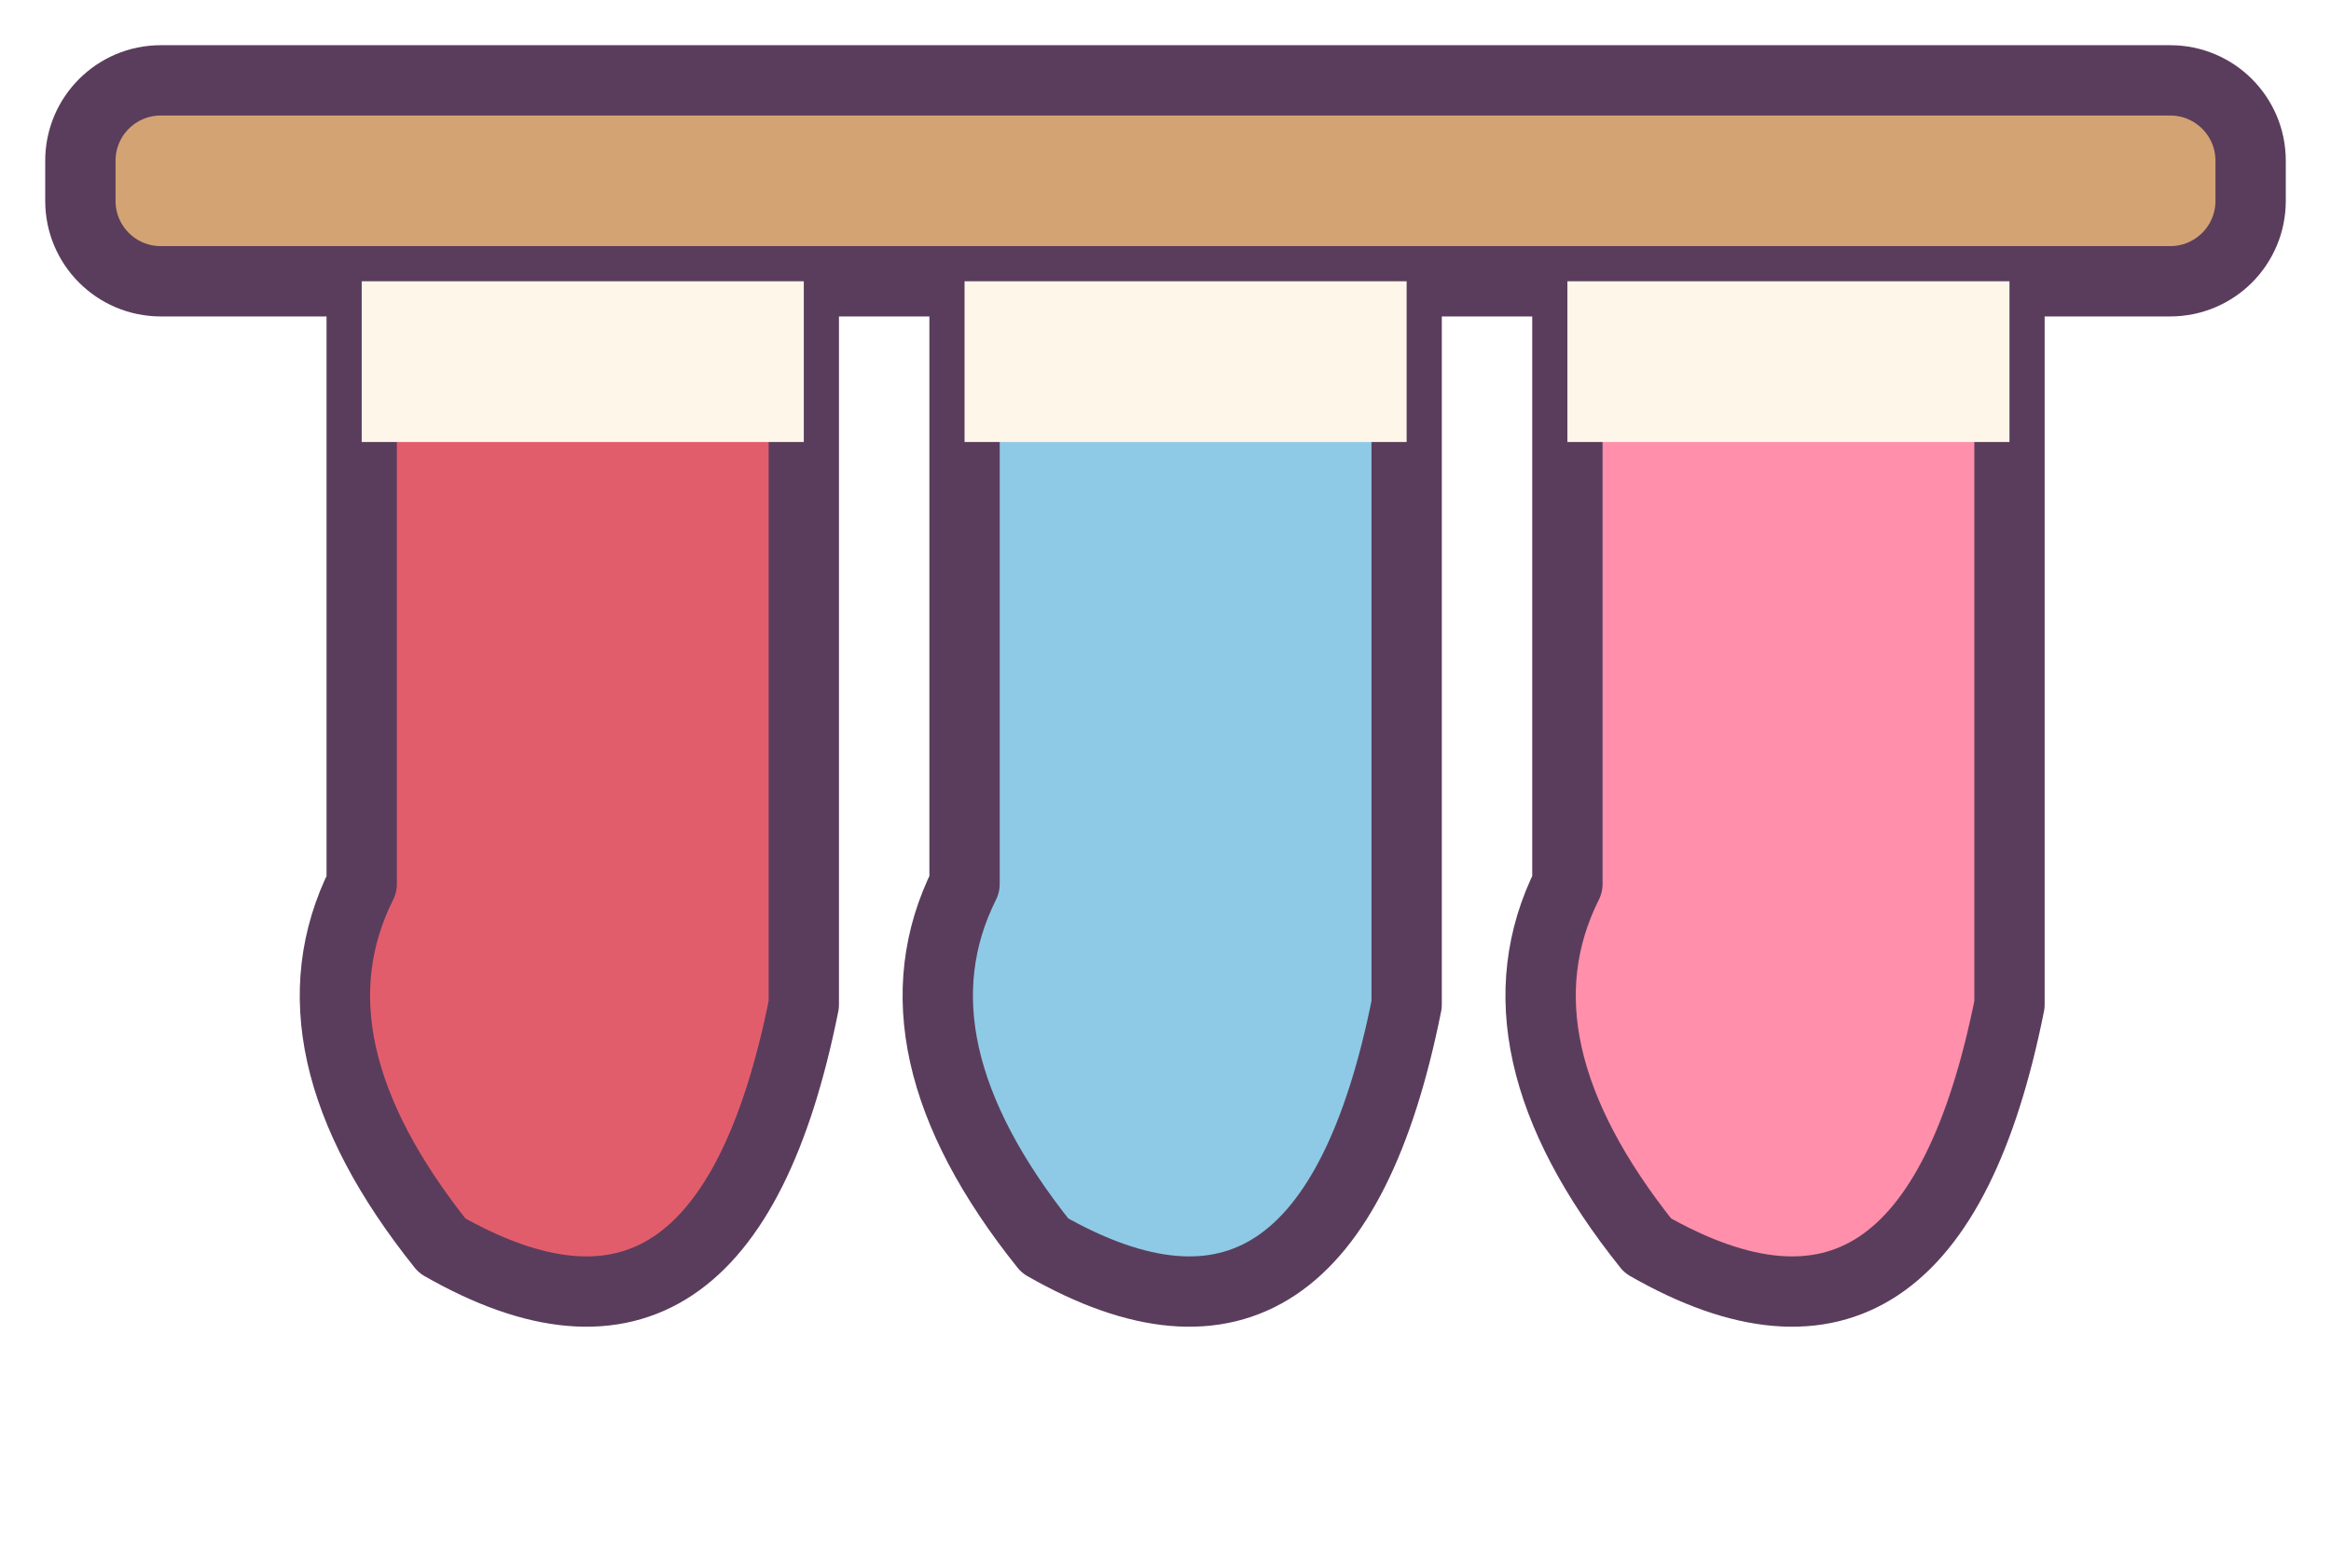
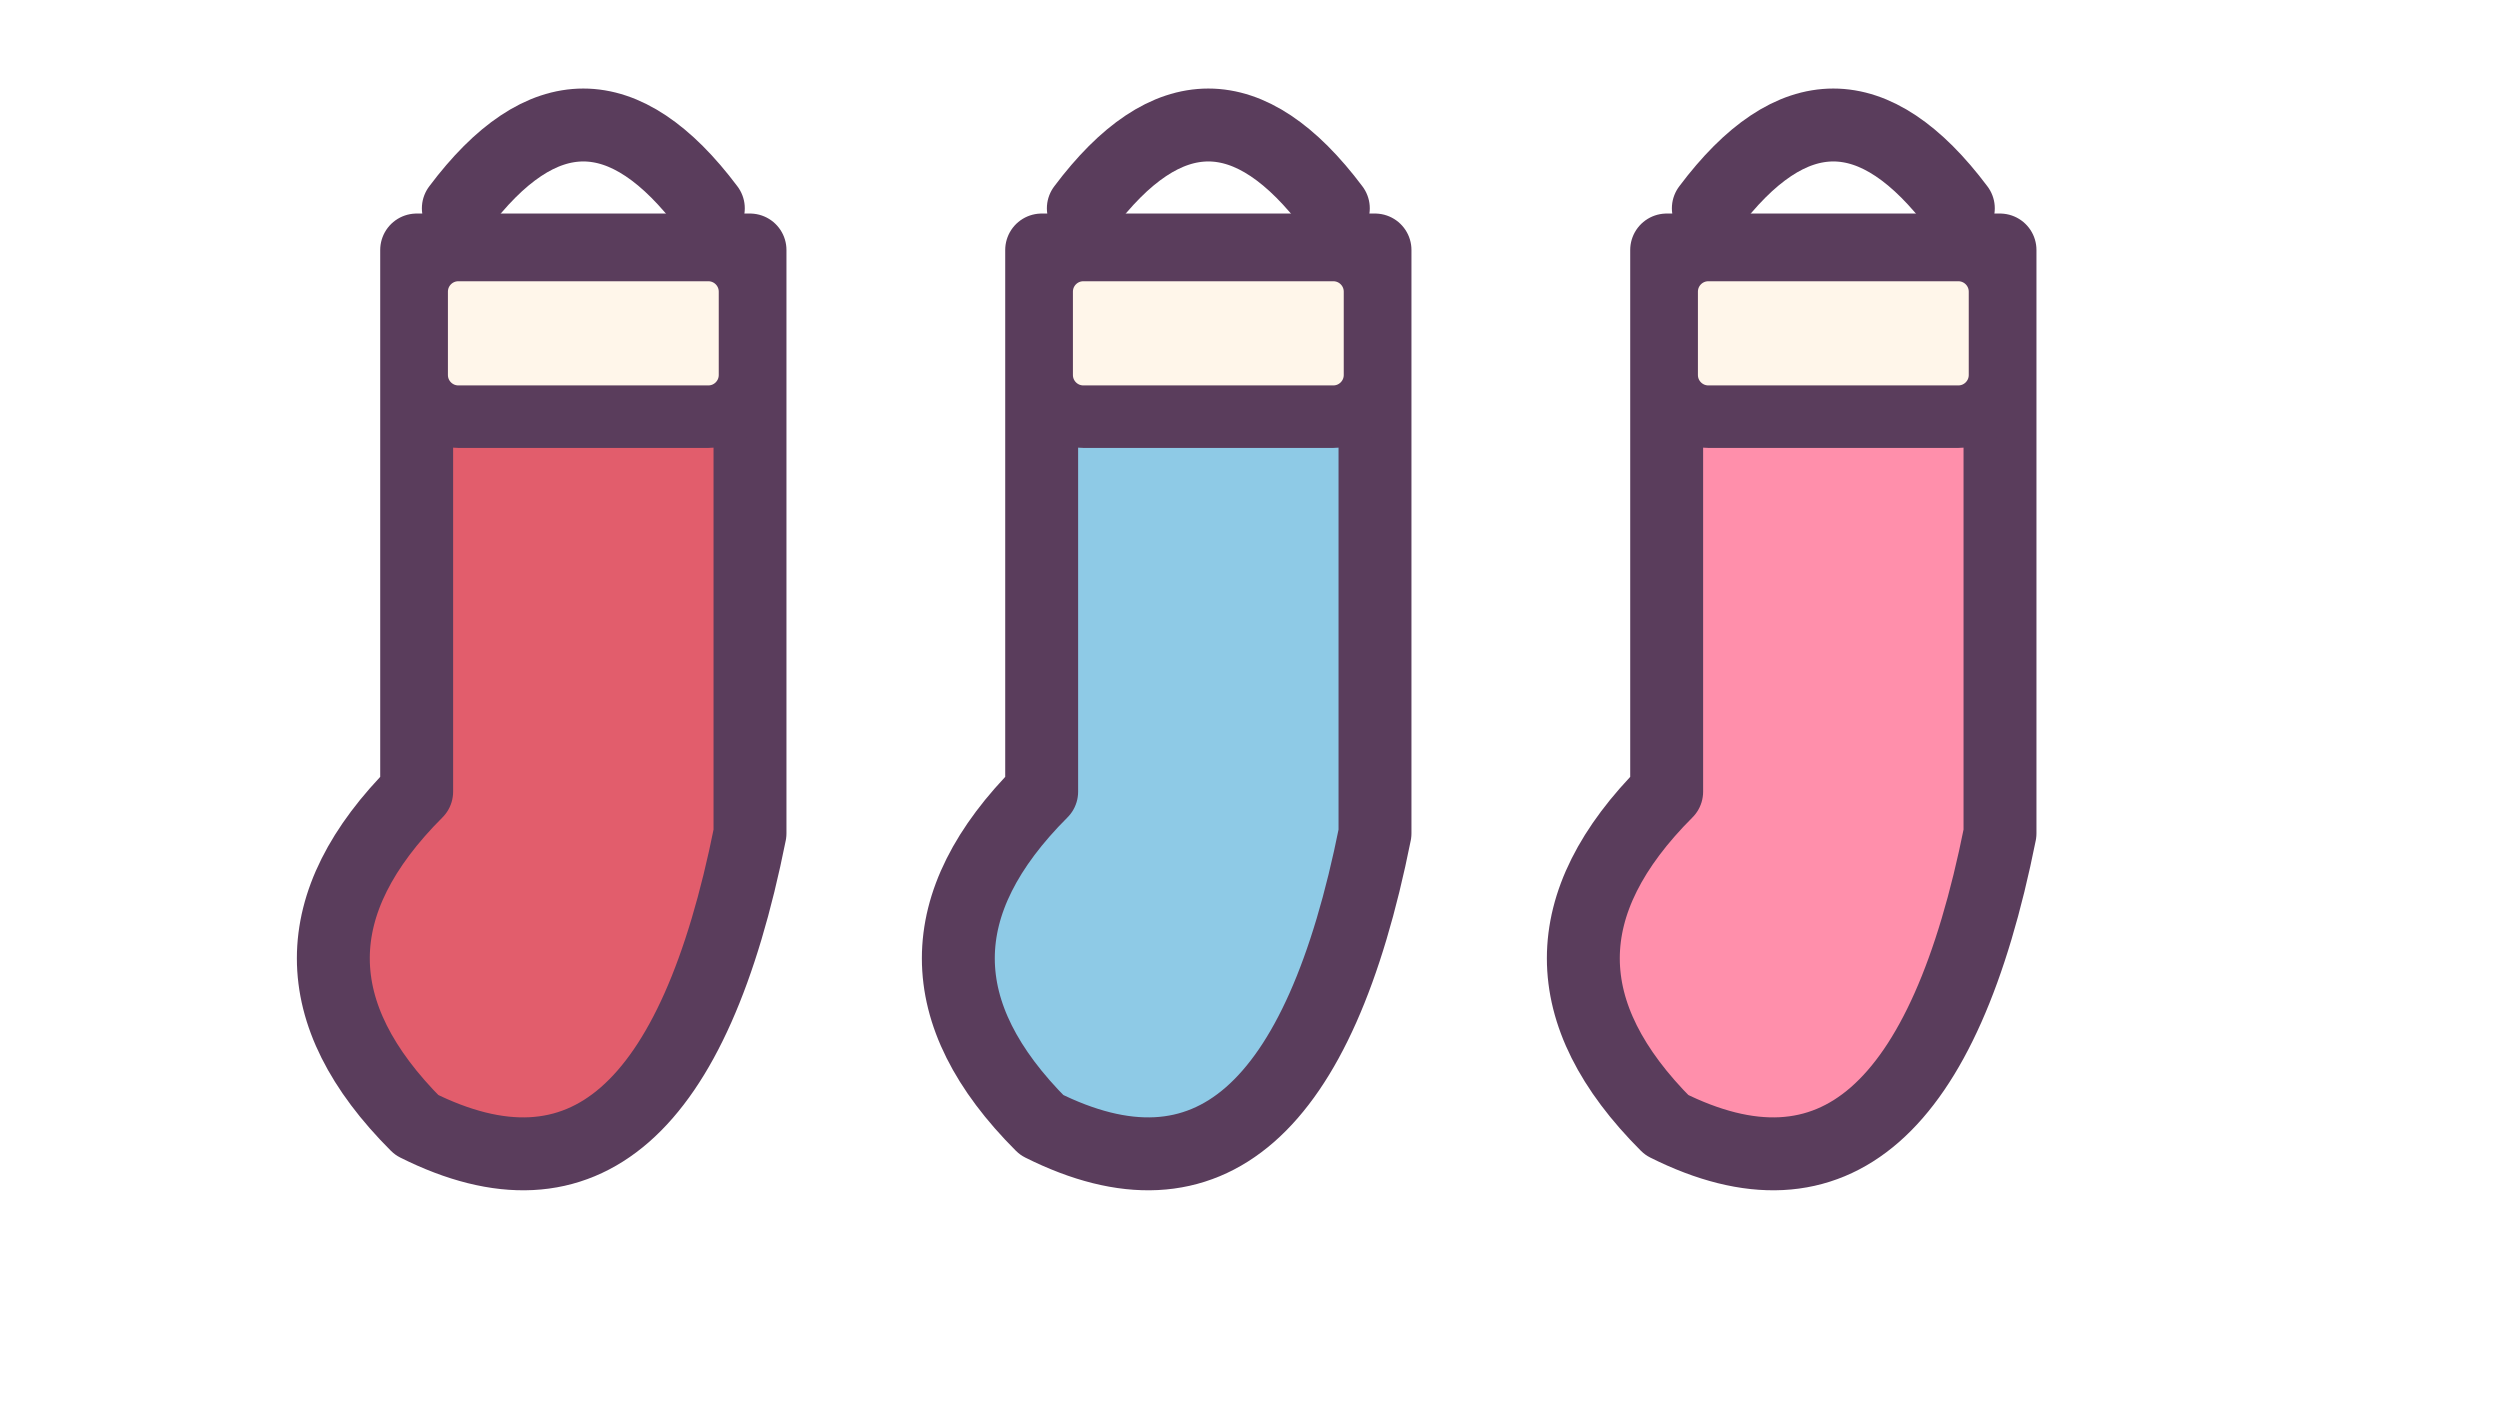
- <svg xmlns="http://www.w3.org/2000/svg" viewBox="4 8 116 78">
-   <rect x="8" y="12" width="108" height="10" rx="4" fill="#d4a373" stroke="#5a3d5c" stroke-width="3.5" stroke-linejoin="round" stroke-linecap="round" />
-   <path d="M22 22 H44 V58 Q40 78 26 70 Q18 60 22 52 Z" fill="#e25d6c" stroke="#5a3d5c" stroke-width="3.5" stroke-linejoin="round" stroke-linecap="round" />
-   <rect x="22" y="22" width="22" height="8" fill="#fff6ea" />
-   <path d="M52 22 H74 V58 Q70 78 56 70 Q48 60 52 52 Z" fill="#8ecae6" stroke="#5a3d5c" stroke-width="3.5" stroke-linejoin="round" stroke-linecap="round" />
-   <rect x="52" y="22" width="22" height="8" fill="#fff6ea" />
-   <path d="M82 22 H104 V58 Q100 78 86 70 Q78 60 82 52 Z" fill="#ff8fab" stroke="#5a3d5c" stroke-width="3.5" stroke-linejoin="round" stroke-linecap="round" />
-   <rect x="82" y="22" width="22" height="8" fill="#fff6ea" />
+ <svg xmlns="http://www.w3.org/2000/svg" viewBox="0 0 120 68">
+   <path d="M22 10 Q28 2 34 10" fill="none" stroke="#5a3d5c" stroke-width="3.5" stroke-linecap="round" />
+   <path d="M20 12 H36 V40 Q32 60 20 54 Q12 46 20 38 Z" fill="#e25d6c" stroke="#5a3d5c" stroke-width="3.5" stroke-linejoin="round" stroke-linecap="round" />
+   <rect x="20" y="12" width="16" height="8" rx="2" fill="#fff6ea" stroke="#5a3d5c" stroke-width="3" stroke-linejoin="round" />
+   <path d="M52 10 Q58 2 64 10" fill="none" stroke="#5a3d5c" stroke-width="3.5" stroke-linecap="round" />
+   <path d="M50 12 H66 V40 Q62 60 50 54 Q42 46 50 38 Z" fill="#8ecae6" stroke="#5a3d5c" stroke-width="3.5" stroke-linejoin="round" stroke-linecap="round" />
+   <rect x="50" y="12" width="16" height="8" rx="2" fill="#fff6ea" stroke="#5a3d5c" stroke-width="3" stroke-linejoin="round" />
+   <path d="M82 10 Q88 2 94 10" fill="none" stroke="#5a3d5c" stroke-width="3.5" stroke-linecap="round" />
+   <path d="M80 12 H96 V40 Q92 60 80 54 Q72 46 80 38 Z" fill="#ff8fab" stroke="#5a3d5c" stroke-width="3.5" stroke-linejoin="round" stroke-linecap="round" />
+   <rect x="80" y="12" width="16" height="8" rx="2" fill="#fff6ea" stroke="#5a3d5c" stroke-width="3" stroke-linejoin="round" />
</svg>
